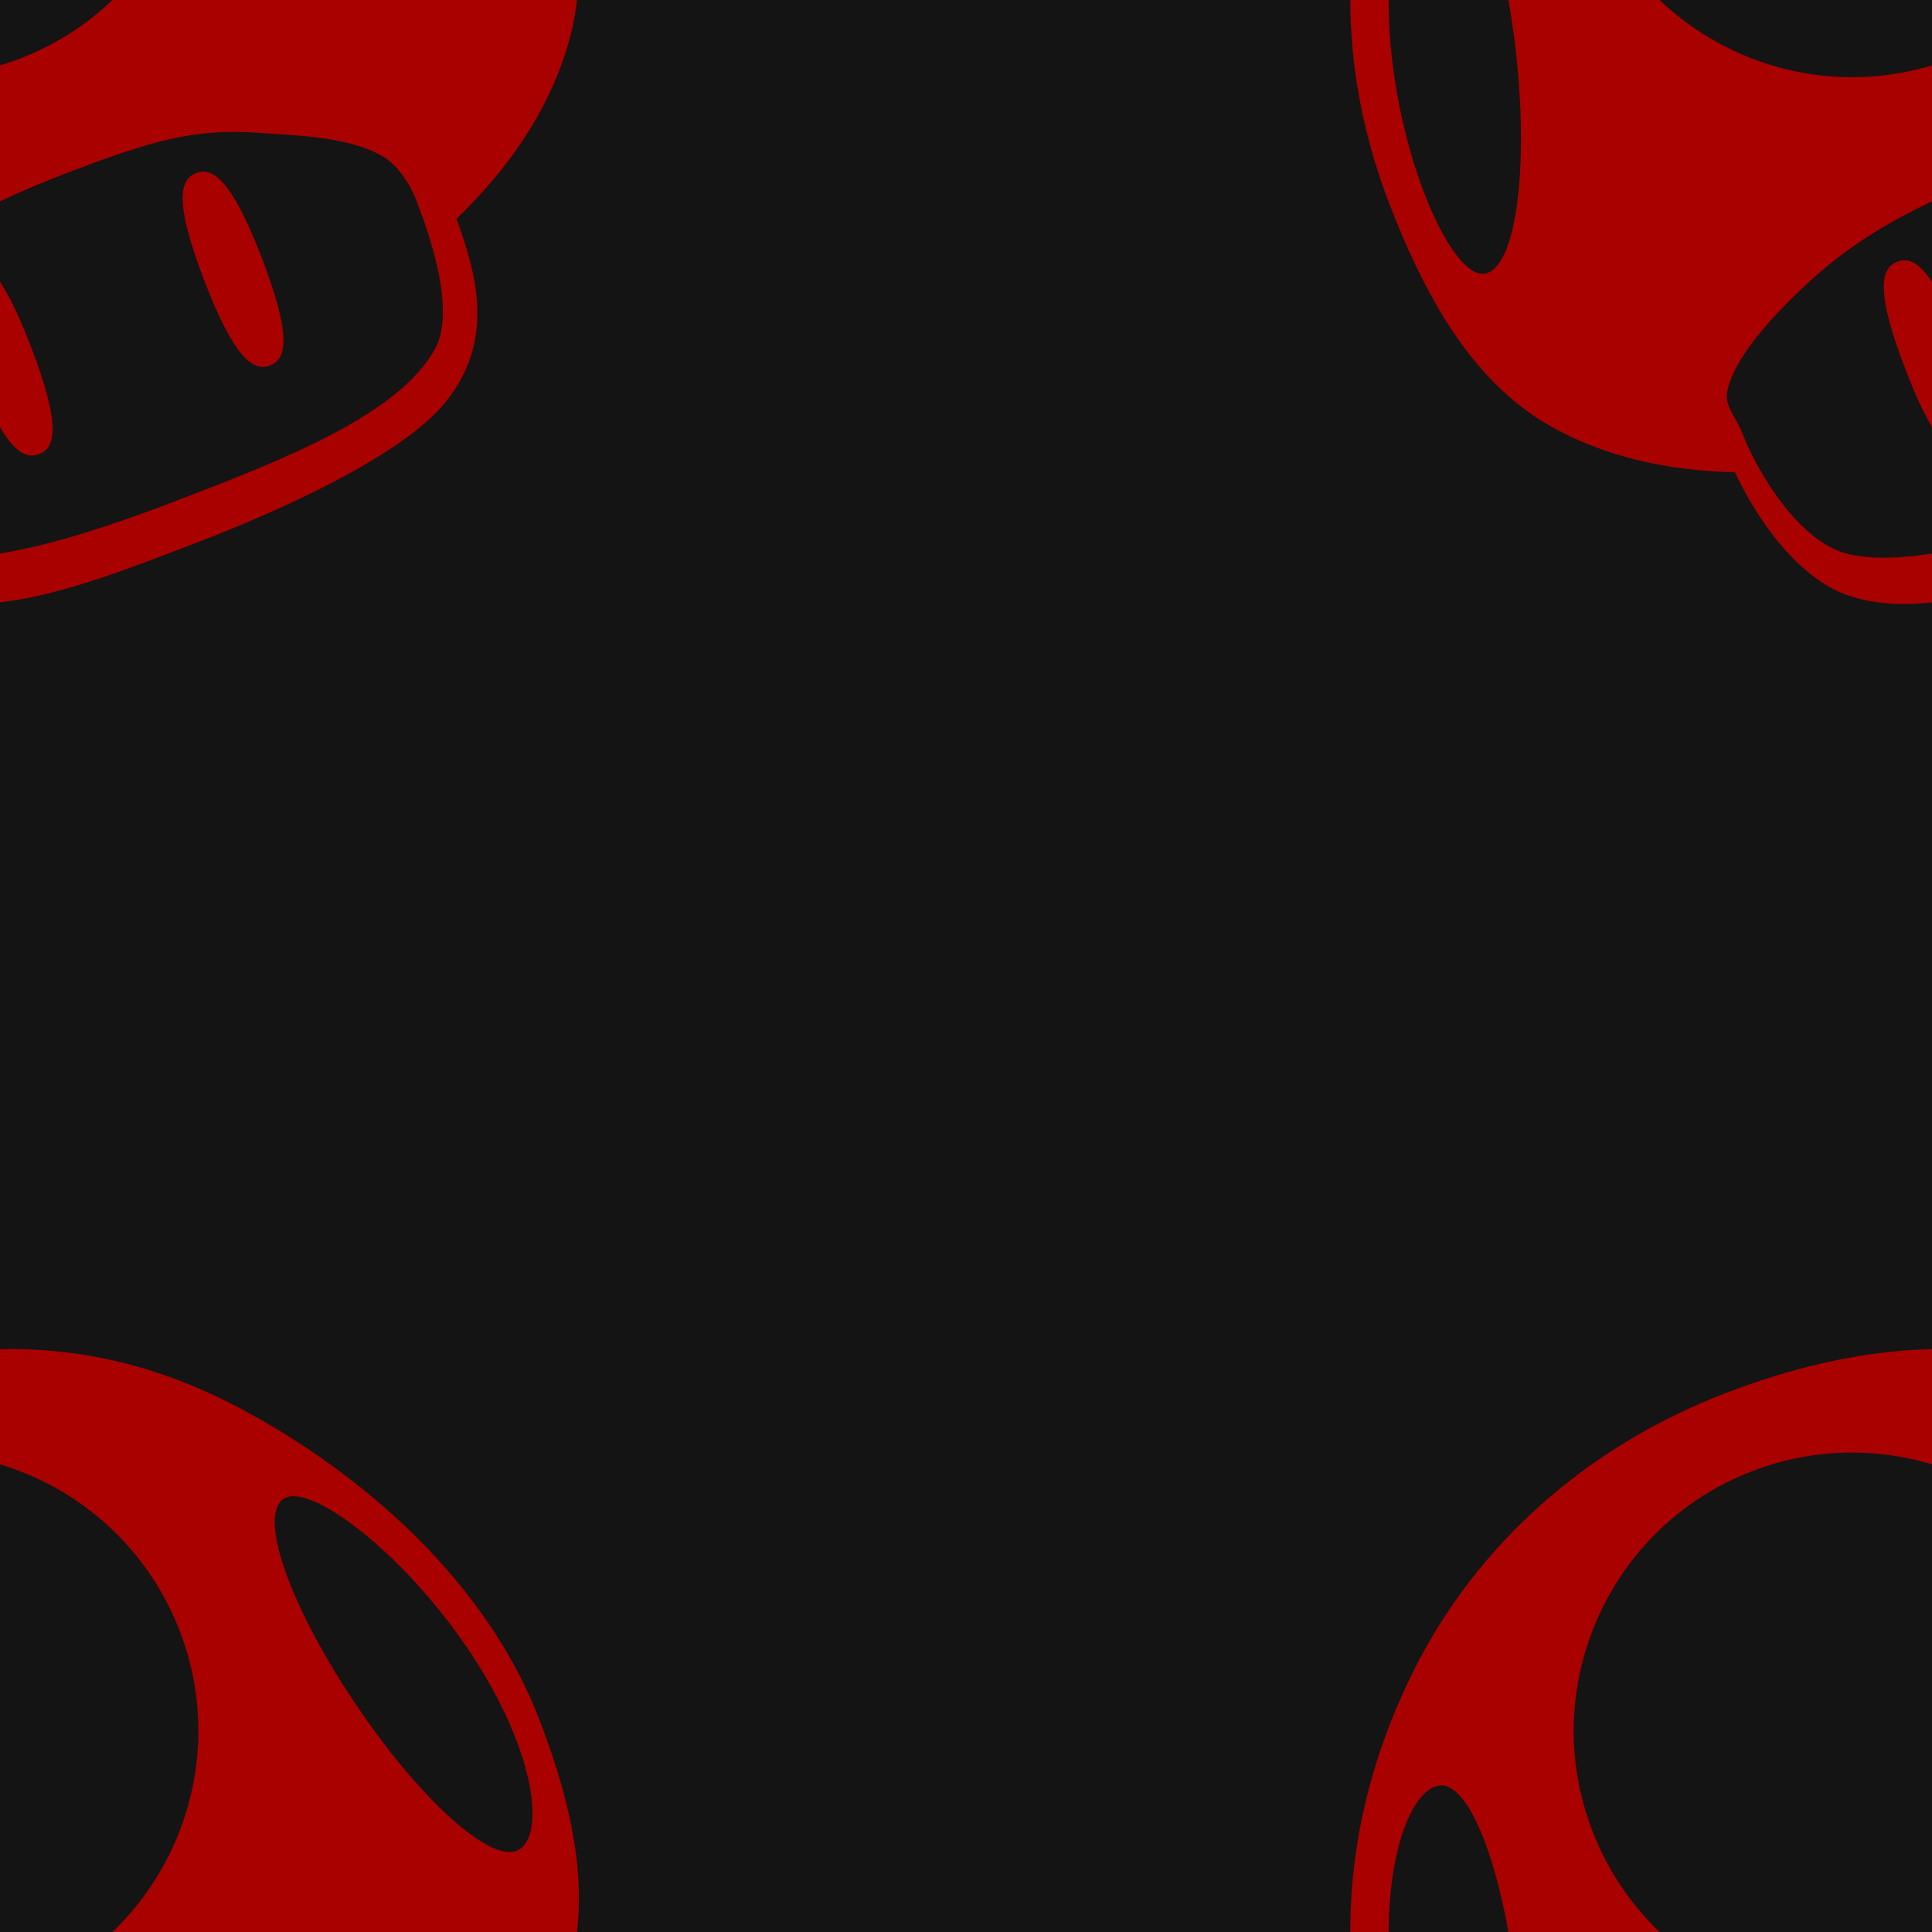
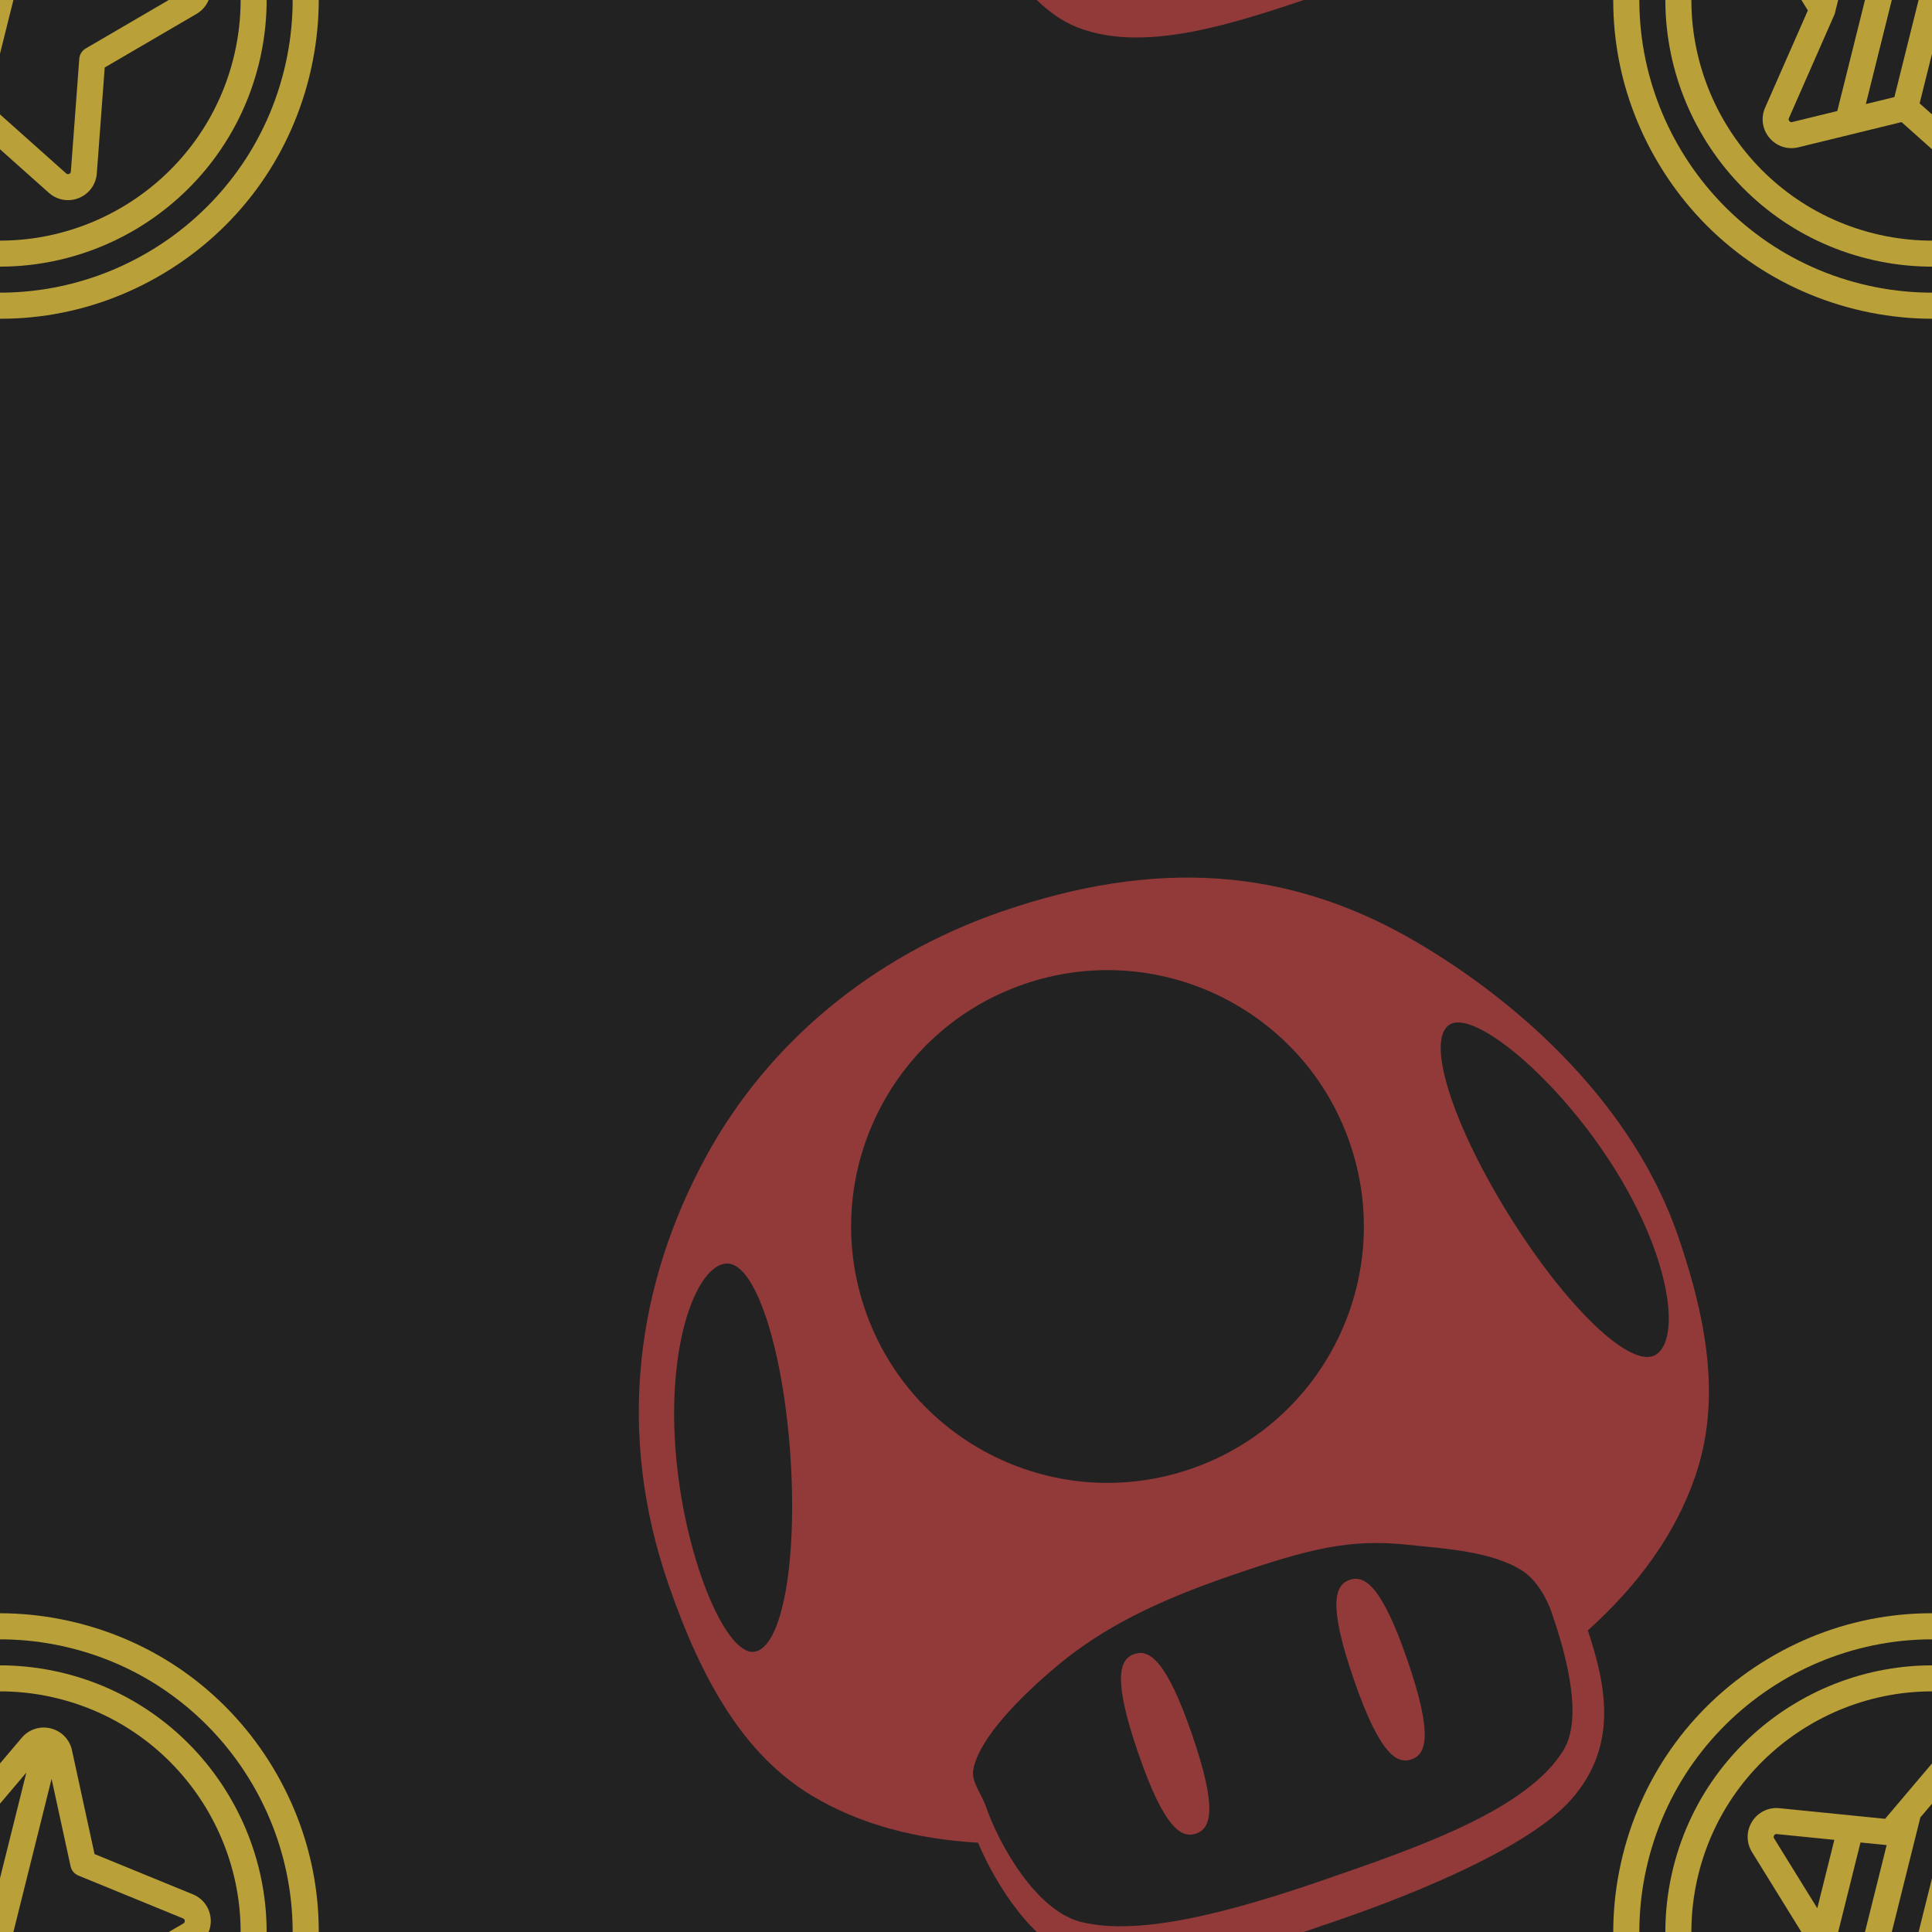
- <svg xmlns="http://www.w3.org/2000/svg" xmlns:xlink="http://www.w3.org/1999/xlink" version="1.1" id="snapshot-13127" width="250" height="250" viewBox="0 0 250 250">
+ <svg xmlns="http://www.w3.org/2000/svg" xmlns:xlink="http://www.w3.org/1999/xlink" version="1.1" id="snapshot-57966" width="250" height="250" viewBox="0 0 250 250">
  <defs>
-     <g id="transformed-08412" data-image="08412" transform="translate(-76.89603, -76.28087) rotate(339, 76.89603, 76.28087)">
+     <g id="transformed-99004" data-image="99004" transform="translate(-41.23106, -41.23106) rotate(14, 41.23106, 41.23106)">
      <g>
-         <svg version="1.1" width="153.792px" height="152.562px" viewBox="0 0 153.792 152.562">
-           <g id="original-08412">
+         <svg version="1.1" width="82.462px" height="82.462px" viewBox="0 0 82.462 82.462">
+           <g id="original-99004">
+             <svg viewBox="0 0 512 512" version="1.1" preserveAspectRatio="xMidYMid meet">
+               <path d="M437.019 74.981C388.668 26.628 324.38 0 256 0S123.332 26.628 74.981 74.981C26.629 123.333 0 187.62 0 256c0 68.38 26.628 132.668 74.981 181.019C123.333 485.371 187.62 512 256 512c68.38 0 132.668-26.628 181.019-74.981C485.371 388.667 512 324.38 512 256s-26.628-132.668-74.981-181.019zM256 491.102C126.365 491.102 20.898 385.635 20.898 256S126.365 20.898 256 20.898 491.102 126.365 491.102 256 385.635 491.102 256 491.102z" fill="rgba(185, 160, 56, 1)" stroke="none" />
+               <path d="M256 41.796C137.887 41.796 41.796 137.888 41.796 256S137.887 470.204 256 470.204c118.112 0 214.204-96.092 214.204-214.204S374.112 41.796 256 41.796zm0 407.51C149.411 449.306 62.694 362.59 62.694 256S149.411 62.694 256 62.694c106.59 0 193.306 86.716 193.306 193.306S362.59 449.306 256 449.306z" fill="rgba(185, 160, 56, 1)" stroke="none" />
+               <path d="M417.735 204.921c-2.747-8.453-9.917-14.498-18.712-15.777l-84.463-12.272-37.771-76.536c-3.935-7.971-11.9-12.922-20.788-12.921-8.889 0-16.853 4.951-20.787 12.921l-37.773 76.536-84.462 12.272c-8.796 1.279-15.966 7.324-18.713 15.778-2.746 8.453-.498 17.558 5.866 23.762l61.117 59.575-14.429 84.121c-1.503 8.761 2.031 17.449 9.222 22.672 7.191 5.225 16.544 5.9 24.412 1.765L256 357.1l75.545 39.718a23.189 23.189 0 0 0 10.808 2.686c4.787 0 9.541-1.5 13.605-4.452 7.191-5.224 10.725-13.912 9.222-22.672l-14.428-84.121 61.117-59.575c6.365-6.203 8.613-15.309 5.866-23.763zm-255.776 54.847l-47.241-46.049c-.675-.657-.869-1.444-.578-2.339.29-.894.911-1.418 1.843-1.553l45.975-6.681v56.622zm41.796 101.189L170.73 378.32c-.834.439-1.642.379-2.403-.173-.762-.554-1.068-1.305-.909-2.234l15.357-89.535c.163-.947.179-1.896.083-2.83V200.11l20.898-3.036v163.883zm41.796-21.974l-20.898 10.987V168.953l20.898-42.343v212.373zm151.731-125.264l-65.051 63.41a10.452 10.452 0 0 0-3.005 9.249l15.356 89.535c.159.929-.146 1.679-.908 2.234-.762.555-1.57.612-2.404.173l-74.82-39.338V126.61l31.801 64.437a10.456 10.456 0 0 0 7.867 5.717l89.9 13.063c.932.135 1.551.657 1.842 1.553.291.895.096 1.682-.578 2.339z" fill="rgba(185, 160, 56, 1)" stroke="none" />
+             </svg>
+           </g>
+         </svg>
+       </g>
+     </g>
+     <g id="transformed-64320" data-image="64320" transform="translate(81.16216, 112.7289) rotate(341, 70.83784, 70.27114)">
+       <g>
+         <svg version="1.1" width="141.676px" height="140.542px" viewBox="0 0 141.676 140.542">
+           <g id="original-64320">
            <svg viewBox="0 0 95.415 95" version="1.1" preserveAspectRatio="xMidYMid meet">
-               <path d="M81.544 23.107c-2.458.567-2.603 8.423-.488 17.583 2.114 9.16 5.689 16.157 8.146 15.589 2.458-.567 4.004-7.36 1.89-16.519-2.115-9.161-7.09-17.221-9.548-16.653zM6.812 68.674C2.43 63.428.999 56.166.999 47.076 1 33.088 6.844 21.448 16.36 12.782 24.631 5.25 35.712 1 47.706 1c14.072 0 24.86 4.33 33.422 14.307 7.135 8.312 13.287 19.887 13.287 31.769 0 8.65-1.4 15.199-5.398 20.352-3.28 4.23-7.858 7.419-13.293 9.716-.066 4.993-.69 10.405-6.229 13.534C64.65 93.416 53.876 94 47.045 94c-8.886 0-17.767.137-22.868-4.152-3.277-2.754-4.646-8.417-4.932-12.512-5.015-2.058-9.284-4.89-12.434-8.661zm40.687-16.192c12.382 0 22.42-10.038 22.42-22.42s-10.038-22.42-22.42-22.42-22.42 10.038-22.42 22.42 10.038 22.42 22.42 22.42zm-41.403 2.67c2.436.653 6.253-6.214 8.686-15.295 2.433-9.08 2.562-16.936.125-17.589-2.436-.654-6.99 4.617-9.422 13.698s-1.825 18.533.612 19.186zm19.399 31.665c4.469 2.933 13.044 3.446 21.174 3.446 9.017 0 19.014-.031 23.665-3.938 2.741-2.303 2.906-8.779 2.906-11.753 0-1.238-.327-3.082-1.245-4.237-1.964-2.471-5.76-4.017-8.719-5.398-4.619-2.155-8.181-2.49-15.569-2.49-6.813 0-11.988.655-16.815 2.49-3.87 1.472-8.576 3.761-9.964 6.228-.522.928 0 2.257 0 3.407 0 3.47 1.159 10.008 4.567 12.245zm12.04-4.027c-1.376 0-2.491-1.388-2.491-8.303 0-6.916 1.115-8.304 2.491-8.304s2.491 1.388 2.491 8.303c0 6.916-1.115 8.304-2.491 8.304zm19.928 0c-1.376 0-2.491-1.388-2.491-8.303 0-6.916 1.115-8.304 2.491-8.304s2.491 1.388 2.491 8.303c0 6.916-1.115 8.304-2.491 8.304z" fill="rgba(169, 0, 0, 1)" stroke="none" />
+               <path d="M81.544 23.107c-2.458.567-2.603 8.423-.488 17.583 2.114 9.16 5.689 16.157 8.146 15.589 2.458-.567 4.004-7.36 1.89-16.519-2.115-9.161-7.09-17.221-9.548-16.653zM6.812 68.674C2.43 63.428.999 56.166.999 47.076 1 33.088 6.844 21.448 16.36 12.782 24.631 5.25 35.712 1 47.706 1c14.072 0 24.86 4.33 33.422 14.307 7.135 8.312 13.287 19.887 13.287 31.769 0 8.65-1.4 15.199-5.398 20.352-3.28 4.23-7.858 7.419-13.293 9.716-.066 4.993-.69 10.405-6.229 13.534C64.65 93.416 53.876 94 47.045 94c-8.886 0-17.767.137-22.868-4.152-3.277-2.754-4.646-8.417-4.932-12.512-5.015-2.058-9.284-4.89-12.434-8.661zm40.687-16.192c12.382 0 22.42-10.038 22.42-22.42s-10.038-22.42-22.42-22.42-22.42 10.038-22.42 22.42 10.038 22.42 22.42 22.42zm-41.403 2.67c2.436.653 6.253-6.214 8.686-15.295 2.433-9.08 2.562-16.936.125-17.589-2.436-.654-6.99 4.617-9.422 13.698s-1.825 18.533.612 19.186zm19.399 31.665c4.469 2.933 13.044 3.446 21.174 3.446 9.017 0 19.014-.031 23.665-3.938 2.741-2.303 2.906-8.779 2.906-11.753 0-1.238-.327-3.082-1.245-4.237-1.964-2.471-5.76-4.017-8.719-5.398-4.619-2.155-8.181-2.49-15.569-2.49-6.813 0-11.988.655-16.815 2.49-3.87 1.472-8.576 3.761-9.964 6.228-.522.928 0 2.257 0 3.407 0 3.47 1.159 10.008 4.567 12.245zm12.04-4.027c-1.376 0-2.491-1.388-2.491-8.303 0-6.916 1.115-8.304 2.491-8.304s2.491 1.388 2.491 8.303c0 6.916-1.115 8.304-2.491 8.304zm19.928 0c-1.376 0-2.491-1.388-2.491-8.303 0-6.916 1.115-8.304 2.491-8.304s2.491 1.388 2.491 8.303c0 6.916-1.115 8.304-2.491 8.304z" fill="rgba(146, 58, 58, 1)" stroke="none" />
            </svg>
          </g>
        </svg>
      </g>
    </g>
  </defs>
-   <rect x="0" y="0" width="250" height="250" fill="rgba(20, 20, 20, 1)" />
-   <use xlink:href="#transformed-08412" transform="translate(-250, -250)" />
-   <use xlink:href="#transformed-08412" transform="translate(0, -250)" />
-   <use xlink:href="#transformed-08412" transform="translate(250, -250)" />
-   <use xlink:href="#transformed-08412" transform="translate(-250, 0)" />
-   <use xlink:href="#transformed-08412" transform="translate(0, 0)" />
-   <use xlink:href="#transformed-08412" transform="translate(250, 0)" />
-   <use xlink:href="#transformed-08412" transform="translate(-250, 250)" />
-   <use xlink:href="#transformed-08412" transform="translate(0, 250)" />
-   <use xlink:href="#transformed-08412" transform="translate(250, 250)" />
+   <rect x="0" y="0" width="250" height="250" fill="rgba(34, 34, 34, 1)" />
+   <use xlink:href="#transformed-99004" transform="translate(-250, -250)" />
+   <use xlink:href="#transformed-99004" transform="translate(0, -250)" />
+   <use xlink:href="#transformed-99004" transform="translate(250, -250)" />
+   <use xlink:href="#transformed-99004" transform="translate(-250, 0)" />
+   <use xlink:href="#transformed-99004" transform="translate(0, 0)" />
+   <use xlink:href="#transformed-99004" transform="translate(250, 0)" />
+   <use xlink:href="#transformed-99004" transform="translate(-250, 250)" />
+   <use xlink:href="#transformed-99004" transform="translate(0, 250)" />
+   <use xlink:href="#transformed-99004" transform="translate(250, 250)" />
+   <use xlink:href="#transformed-64320" transform="translate(-250, -250)" />
+   <use xlink:href="#transformed-64320" transform="translate(0, -250)" />
+   <use xlink:href="#transformed-64320" transform="translate(250, -250)" />
+   <use xlink:href="#transformed-64320" transform="translate(-250, 0)" />
+   <use xlink:href="#transformed-64320" transform="translate(0, 0)" />
+   <use xlink:href="#transformed-64320" transform="translate(250, 0)" />
+   <use xlink:href="#transformed-64320" transform="translate(-250, 250)" />
+   <use xlink:href="#transformed-64320" transform="translate(0, 250)" />
+   <use xlink:href="#transformed-64320" transform="translate(250, 250)" />
</svg>
